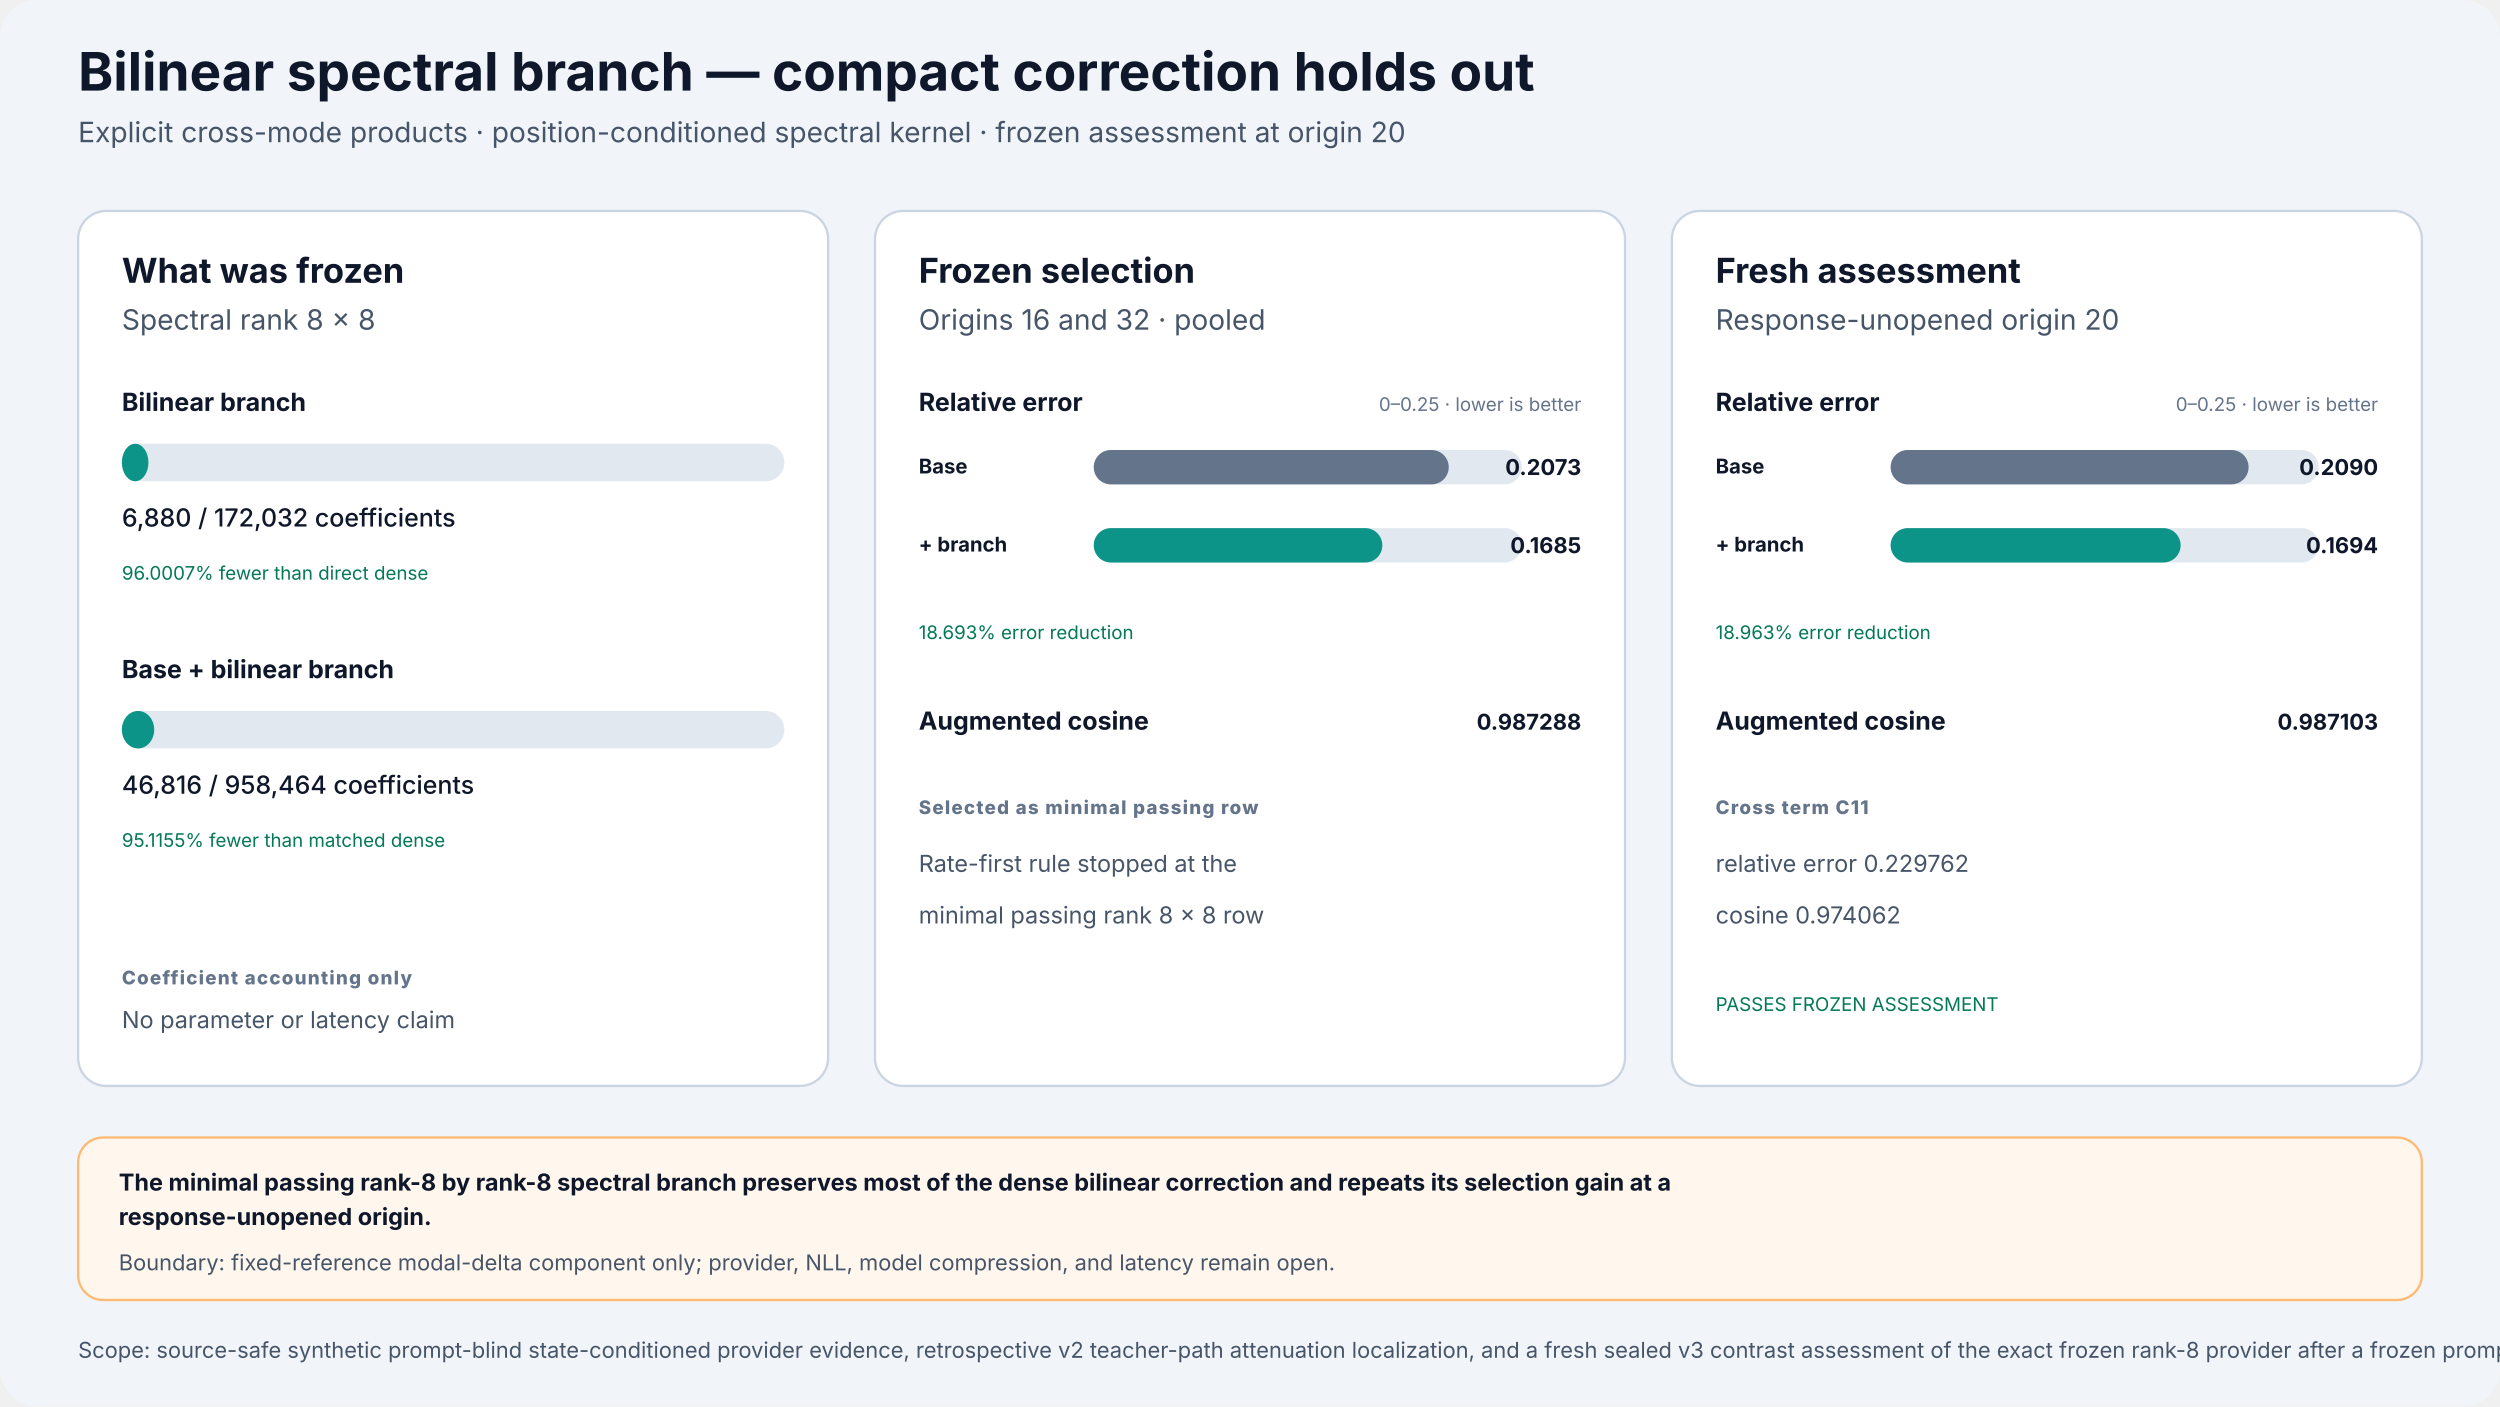
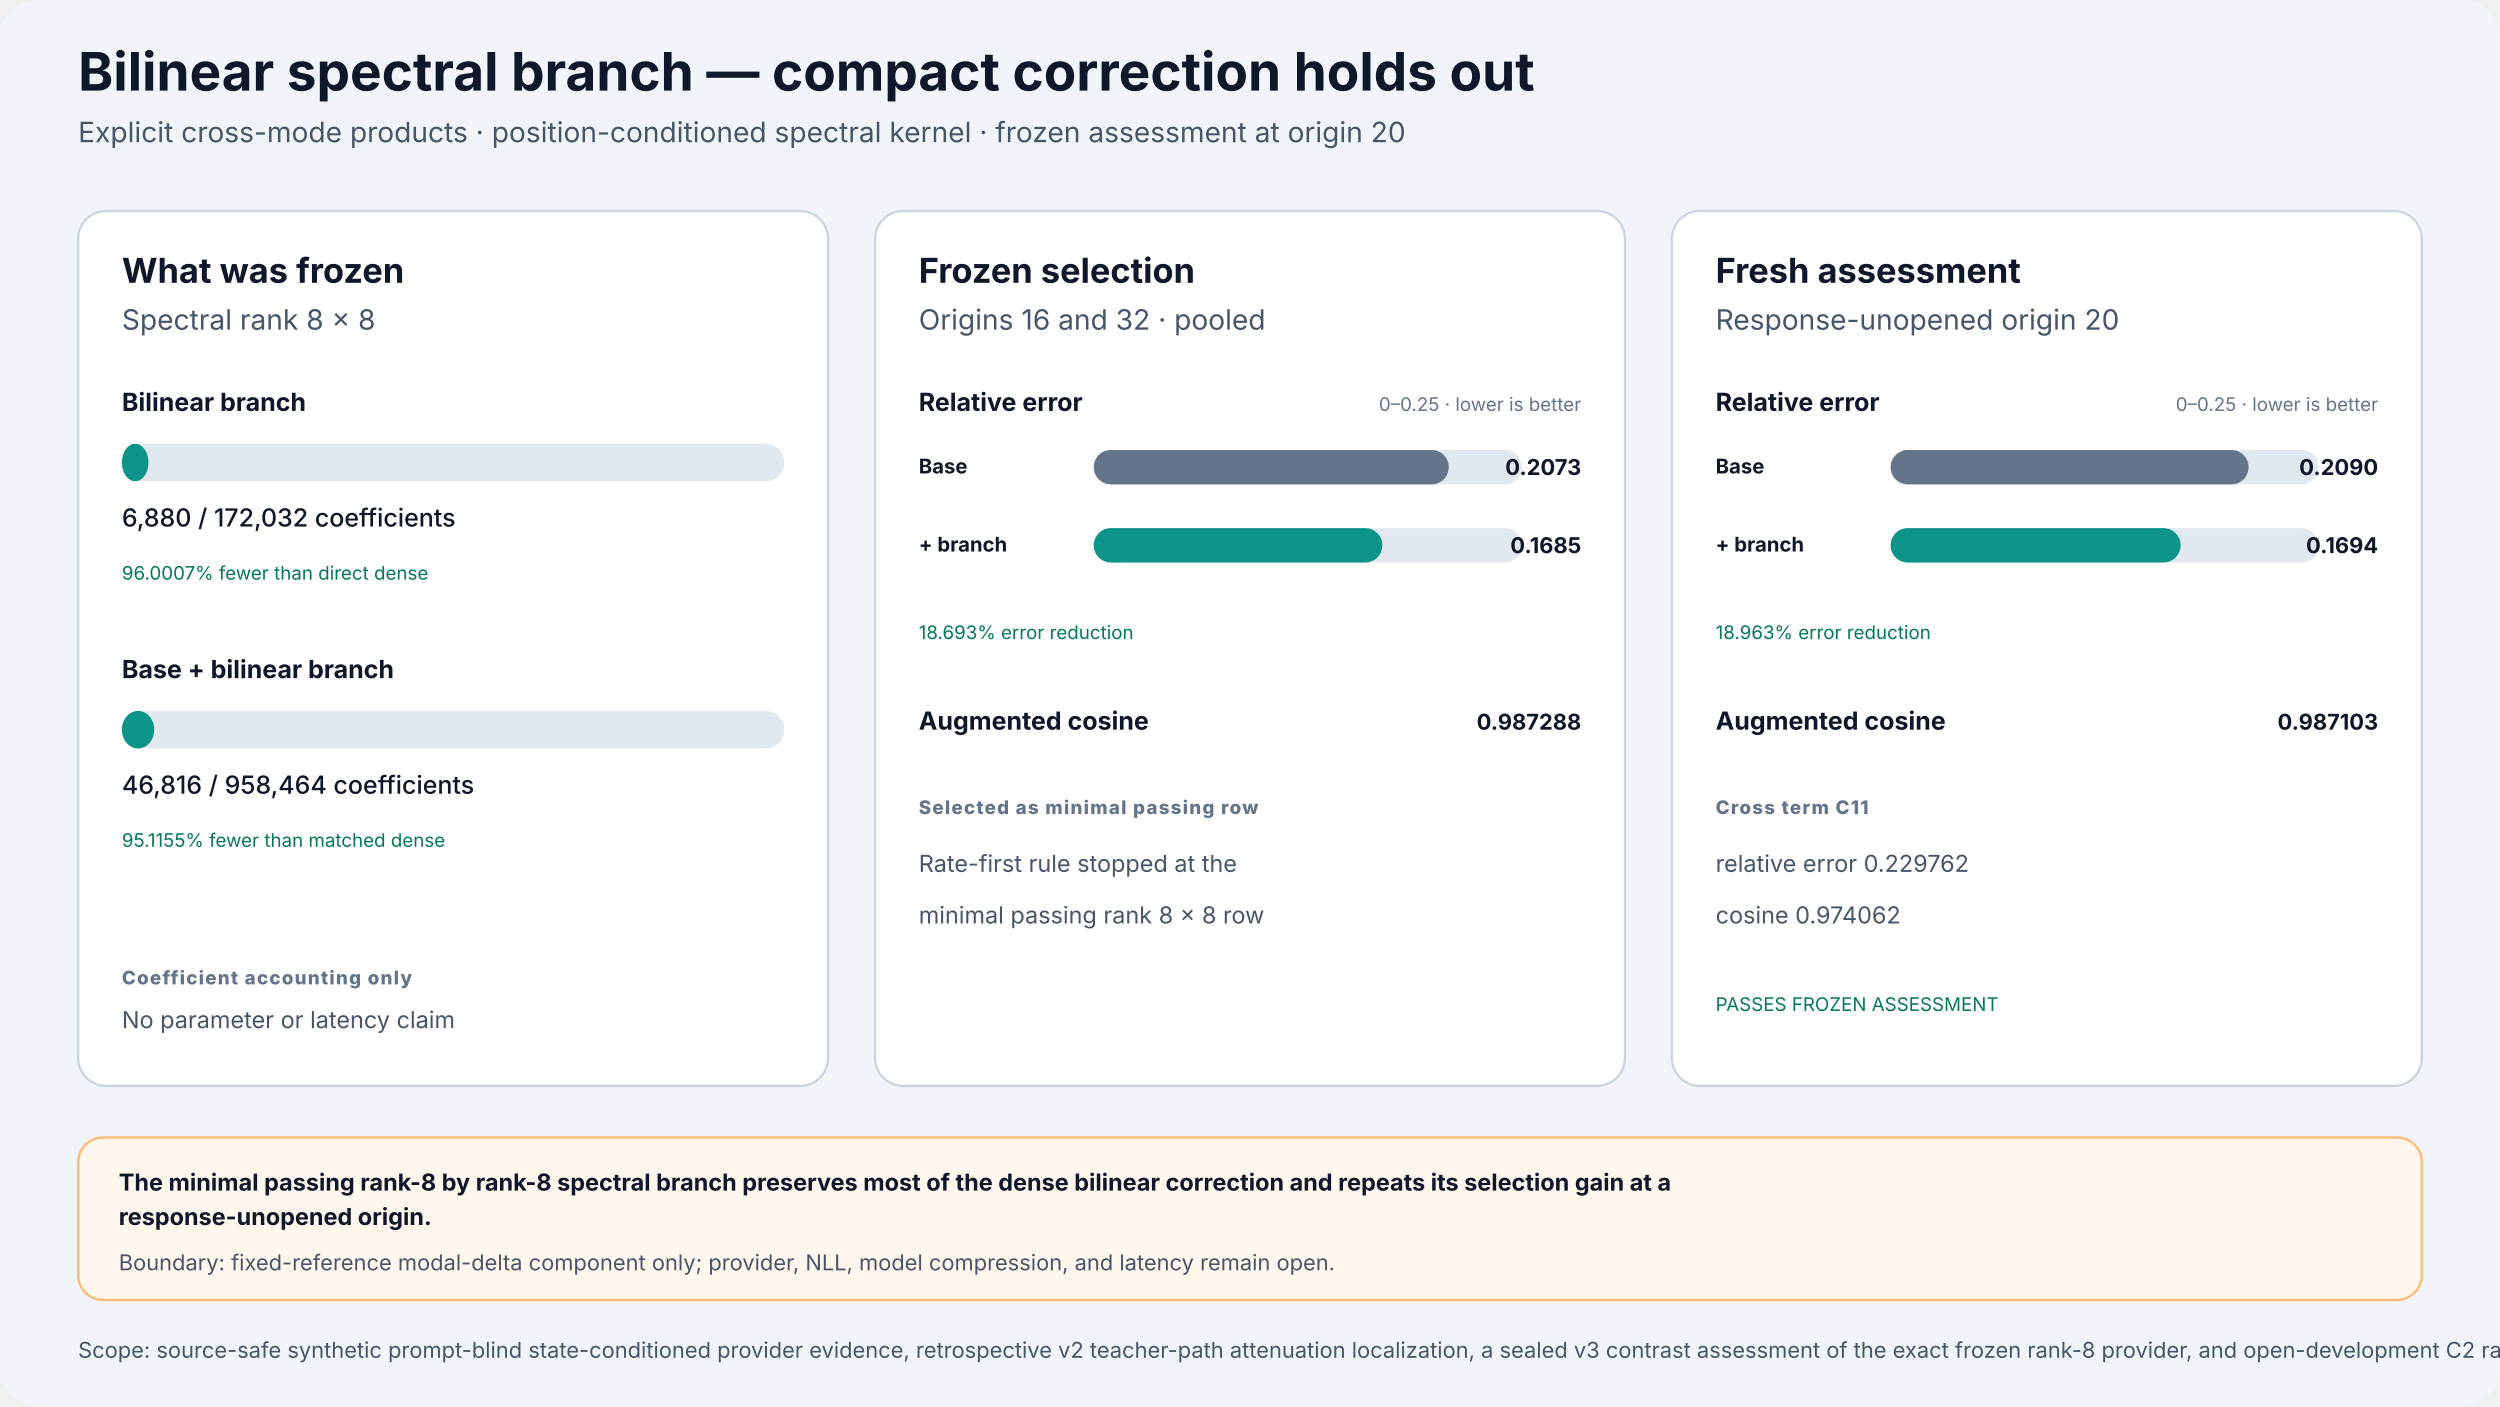
<svg xmlns="http://www.w3.org/2000/svg" width="1600" height="900" viewBox="0 0 1600 900" role="img" aria-labelledby="figure-title figure-description">
  <style>
            .background { fill: #f1f5f9; }
            .panel { fill: #ffffff; stroke: #cbd5e1; stroke-width: 1.5; }
            .track { fill: #e2e8f0; }
            .callout { fill: #fff7ed; stroke: #fdba74; stroke-width: 1.5; }
            .divider { stroke: #cbd5e1; stroke-width: 1; }
            .connector { stroke: #94a3b8; stroke-width: 3;
                         stroke-linecap: round; }
            text { font-family: ui-sans-serif, -apple-system, BlinkMacSystemFont,
                   "Segoe UI", sans-serif; fill: #0f172a; }
            .figure-title { font-size: 34px; font-weight: 750; }
            .figure-subtitle { font-size: 18px; fill: #475569; }
            .panel-title { font-size: 22px; font-weight: 700; }
            .stage-number { font-size: 13px; font-weight: 800; fill: #64748b;
                            letter-spacing: 1.2px; }
            .stage-title { font-size: 22px; font-weight: 750; }
            .status { font-size: 12px; font-weight: 800; letter-spacing: .6px; }
            .section-label { font-size: 12px; font-weight: 800; fill: #64748b;
                             letter-spacing: .8px; }
            .body { font-size: 16px; font-weight: 550; }
            .claim { font-size: 15px; fill: #475569; }
            .metric-label { font-size: 16px; font-weight: 700; }
            .metric-scale { font-size: 12px; fill: #64748b; }
            .verdict-good { fill: #047857; }
            .verdict-bad { fill: #b91c1c; }
            .rank-label { font-size: 13px; font-weight: 750; }
            .metric-value { font-size: 14px; font-weight: 750; }
            .footer { font-size: 14px; fill: #475569; }
            .footer-strong { font-size: 15px; font-weight: 700; }
            @media (prefers-color-scheme: dark) {
                .background { fill: #0b1220; }
                .panel { fill: #111827; stroke: #334155; }
                .track { fill: #334155; }
                .callout { fill: #3b2616; stroke: #c2410c; }
                .divider { stroke: #334155; }
                .connector { stroke: #64748b; }
                text { fill: #f8fafc; }
                .figure-subtitle, .claim, .metric-scale, .footer {
                    fill: #cbd5e1;
                }
                .verdict-good { fill: #6ee7b7; }
                .verdict-bad { fill: #fca5a5; }
                .stage-number, .section-label { fill: #94a3b8; }
            }
        </style>
  <defs>
    <marker id="arrow" markerWidth="10" markerHeight="10" refX="8" refY="5" orient="auto" markerUnits="strokeWidth">
      <path d="M 0 0 L 10 5 L 0 10 z" fill="#94a3b8" />
    </marker>
  </defs>
  <rect class="background" width="1600" height="900" rx="24" />
  <text class="figure-title" x="50.0" y="58.0">Bilinear spectral branch — compact correction holds out</text>
  <text class="figure-subtitle" x="50.0" y="91.0">Explicit cross-mode products · position-conditioned spectral kernel · frozen assessment at origin 20</text>
  <rect class="panel" x="50.0" y="135.0" width="480.0" height="560.0" rx="18" />
  <rect class="panel" x="560.0" y="135.0" width="480.0" height="560.0" rx="18" />
  <rect class="panel" x="1070.0" y="135.0" width="480.0" height="560.0" rx="18" />
  <text class="panel-title" x="78.0" y="181.0">What was frozen</text>
  <text class="figure-subtitle" x="78.0" y="211.0">Spectral rank 8 × 8</text>
  <text class="metric-label" x="78.0" y="263.0">Bilinear branch</text>
  <rect class="track" x="78.0" y="284.0" width="424.0" height="24.0" rx="12" />
  <rect x="78.0" y="284.0" width="17.0" height="24.0" rx="12" fill="#0d9488" />
  <text class="body" x="78.0" y="337.0">6,880 / 172,032 coefficients</text>
  <text class="metric-scale verdict-good" x="78.0" y="371.0">96.0007% fewer than direct dense</text>
  <text class="metric-label" x="78.0" y="434.0">Base + bilinear branch</text>
  <rect class="track" x="78.0" y="455.0" width="424.0" height="24.0" rx="12" />
  <rect x="78.0" y="455.0" width="20.7" height="24.0" rx="12" fill="#0d9488" />
  <text class="body" x="78.0" y="508.0">46,816 / 958,464 coefficients</text>
  <text class="metric-scale verdict-good" x="78.0" y="542.0">95.1155% fewer than matched dense</text>
  <text class="section-label" x="78.0" y="630.0">Coefficient accounting only</text>
  <text class="claim" x="78.0" y="658.0">No parameter or latency claim</text>
  <text class="panel-title" x="588.0" y="181.0">Frozen selection</text>
  <text class="figure-subtitle" x="588.0" y="211.0">Origins 16 and 32 · pooled</text>
  <text class="metric-label" x="588.0" y="263.0">Relative error</text>
  <text class="metric-scale" x="1012.0" y="263.0" text-anchor="end">0–0.25 · lower is better</text>
  <text class="rank-label" x="588.0" y="303.0">Base</text>
  <rect class="track" x="700.0" y="288.0" width="274.0" height="22.0" rx="11" />
  <rect x="700.0" y="288.0" width="227.2" height="22.0" rx="11" fill="#64748b" />
  <text class="metric-value" x="1012.0" y="304.0" text-anchor="end">0.2073</text>
  <text class="rank-label" x="588.0" y="353.0">+ branch</text>
  <rect class="track" x="700.0" y="338.0" width="274.0" height="22.0" rx="11" />
  <rect x="700.0" y="338.0" width="184.7" height="22.0" rx="11" fill="#0d9488" />
  <text class="metric-value" x="1012.0" y="354.0" text-anchor="end">0.1685</text>
  <text class="metric-scale verdict-good" x="588.0" y="409.0">18.693% error reduction</text>
  <text class="metric-label" x="588.0" y="467.0">Augmented cosine</text>
  <text class="metric-value" x="1012.0" y="467.0" text-anchor="end">0.987288</text>
  <text class="section-label" x="588.0" y="521.0">Selected as minimal passing row</text>
  <text class="claim" x="588.0" y="558.0">Rate-first rule stopped at the</text>
  <text class="claim" x="588.0" y="591.0">minimal passing rank 8 × 8 row</text>
  <text class="panel-title" x="1098.0" y="181.0">Fresh assessment</text>
  <text class="figure-subtitle" x="1098.0" y="211.0">Response-unopened origin 20</text>
  <text class="metric-label" x="1098.0" y="263.0">Relative error</text>
  <text class="metric-scale" x="1522.0" y="263.0" text-anchor="end">0–0.25 · lower is better</text>
  <text class="rank-label" x="1098.0" y="303.0">Base</text>
  <rect class="track" x="1210.0" y="288.0" width="274.0" height="22.0" rx="11" />
  <rect x="1210.0" y="288.0" width="229.1" height="22.0" rx="11" fill="#64748b" />
  <text class="metric-value" x="1522.0" y="304.0" text-anchor="end">0.2090</text>
  <text class="rank-label" x="1098.0" y="353.0">+ branch</text>
  <rect class="track" x="1210.0" y="338.0" width="274.0" height="22.0" rx="11" />
  <rect x="1210.0" y="338.0" width="185.6" height="22.0" rx="11" fill="#0d9488" />
  <text class="metric-value" x="1522.0" y="354.0" text-anchor="end">0.1694</text>
  <text class="metric-scale verdict-good" x="1098.0" y="409.0">18.963% error reduction</text>
  <text class="metric-label" x="1098.0" y="467.0">Augmented cosine</text>
  <text class="metric-value" x="1522.0" y="467.0" text-anchor="end">0.987103</text>
  <text class="section-label" x="1098.0" y="521.0">Cross term C11</text>
  <text class="claim" x="1098.0" y="558.0">relative error 0.229762</text>
  <text class="claim" x="1098.0" y="591.0">cosine 0.974062</text>
  <text class="metric-scale verdict-good" x="1098.0" y="647.0">PASSES FROZEN ASSESSMENT</text>
  <rect class="callout" x="50.0" y="728.0" width="1500.0" height="104.0" rx="16" />
  <text class="footer-strong" x="76.0" y="762.0">
    <tspan x="76.0" dy="0.0">The minimal passing rank-8 by rank-8 spectral branch preserves most of the dense bilinear correction and repeats its selection gain at a</tspan>
    <tspan x="76.0" dy="22.0">response-unopened origin.</tspan>
  </text>
  <text class="footer" x="76.0" y="813.0">Boundary: fixed-reference modal-delta component only; provider, NLL, model compression, and latency remain open.</text>
-   <text class="footer" x="50.0" y="869.0">Scope: source-safe synthetic prompt-blind state-conditioned provider evidence, retrospective v2 teacher-path attenuation localization, and a fresh sealed v3 contrast assessment of the exact frozen rank-8 provider after a frozen prompt-derived Fisher basis; no natural-prompt, NLL, model-replacement, model-parameter-compression, or latency claim</text>
+   <text class="footer" x="50.0" y="869.0">Scope: source-safe synthetic prompt-blind state-conditioned provider evidence, retrospective v2 teacher-path attenuation localization, a sealed v3 contrast assessment of the exact frozen rank-8 provider, and open-development C2 rate/fidelity/contrast measurements for dense 64-to-r-to-64 modal packing after a frozen prompt-derived Fisher basis; no natural-prompt, NLL, model-replacement, whole-model-compression, kernel-efficiency, or latency claim</text>
</svg>
